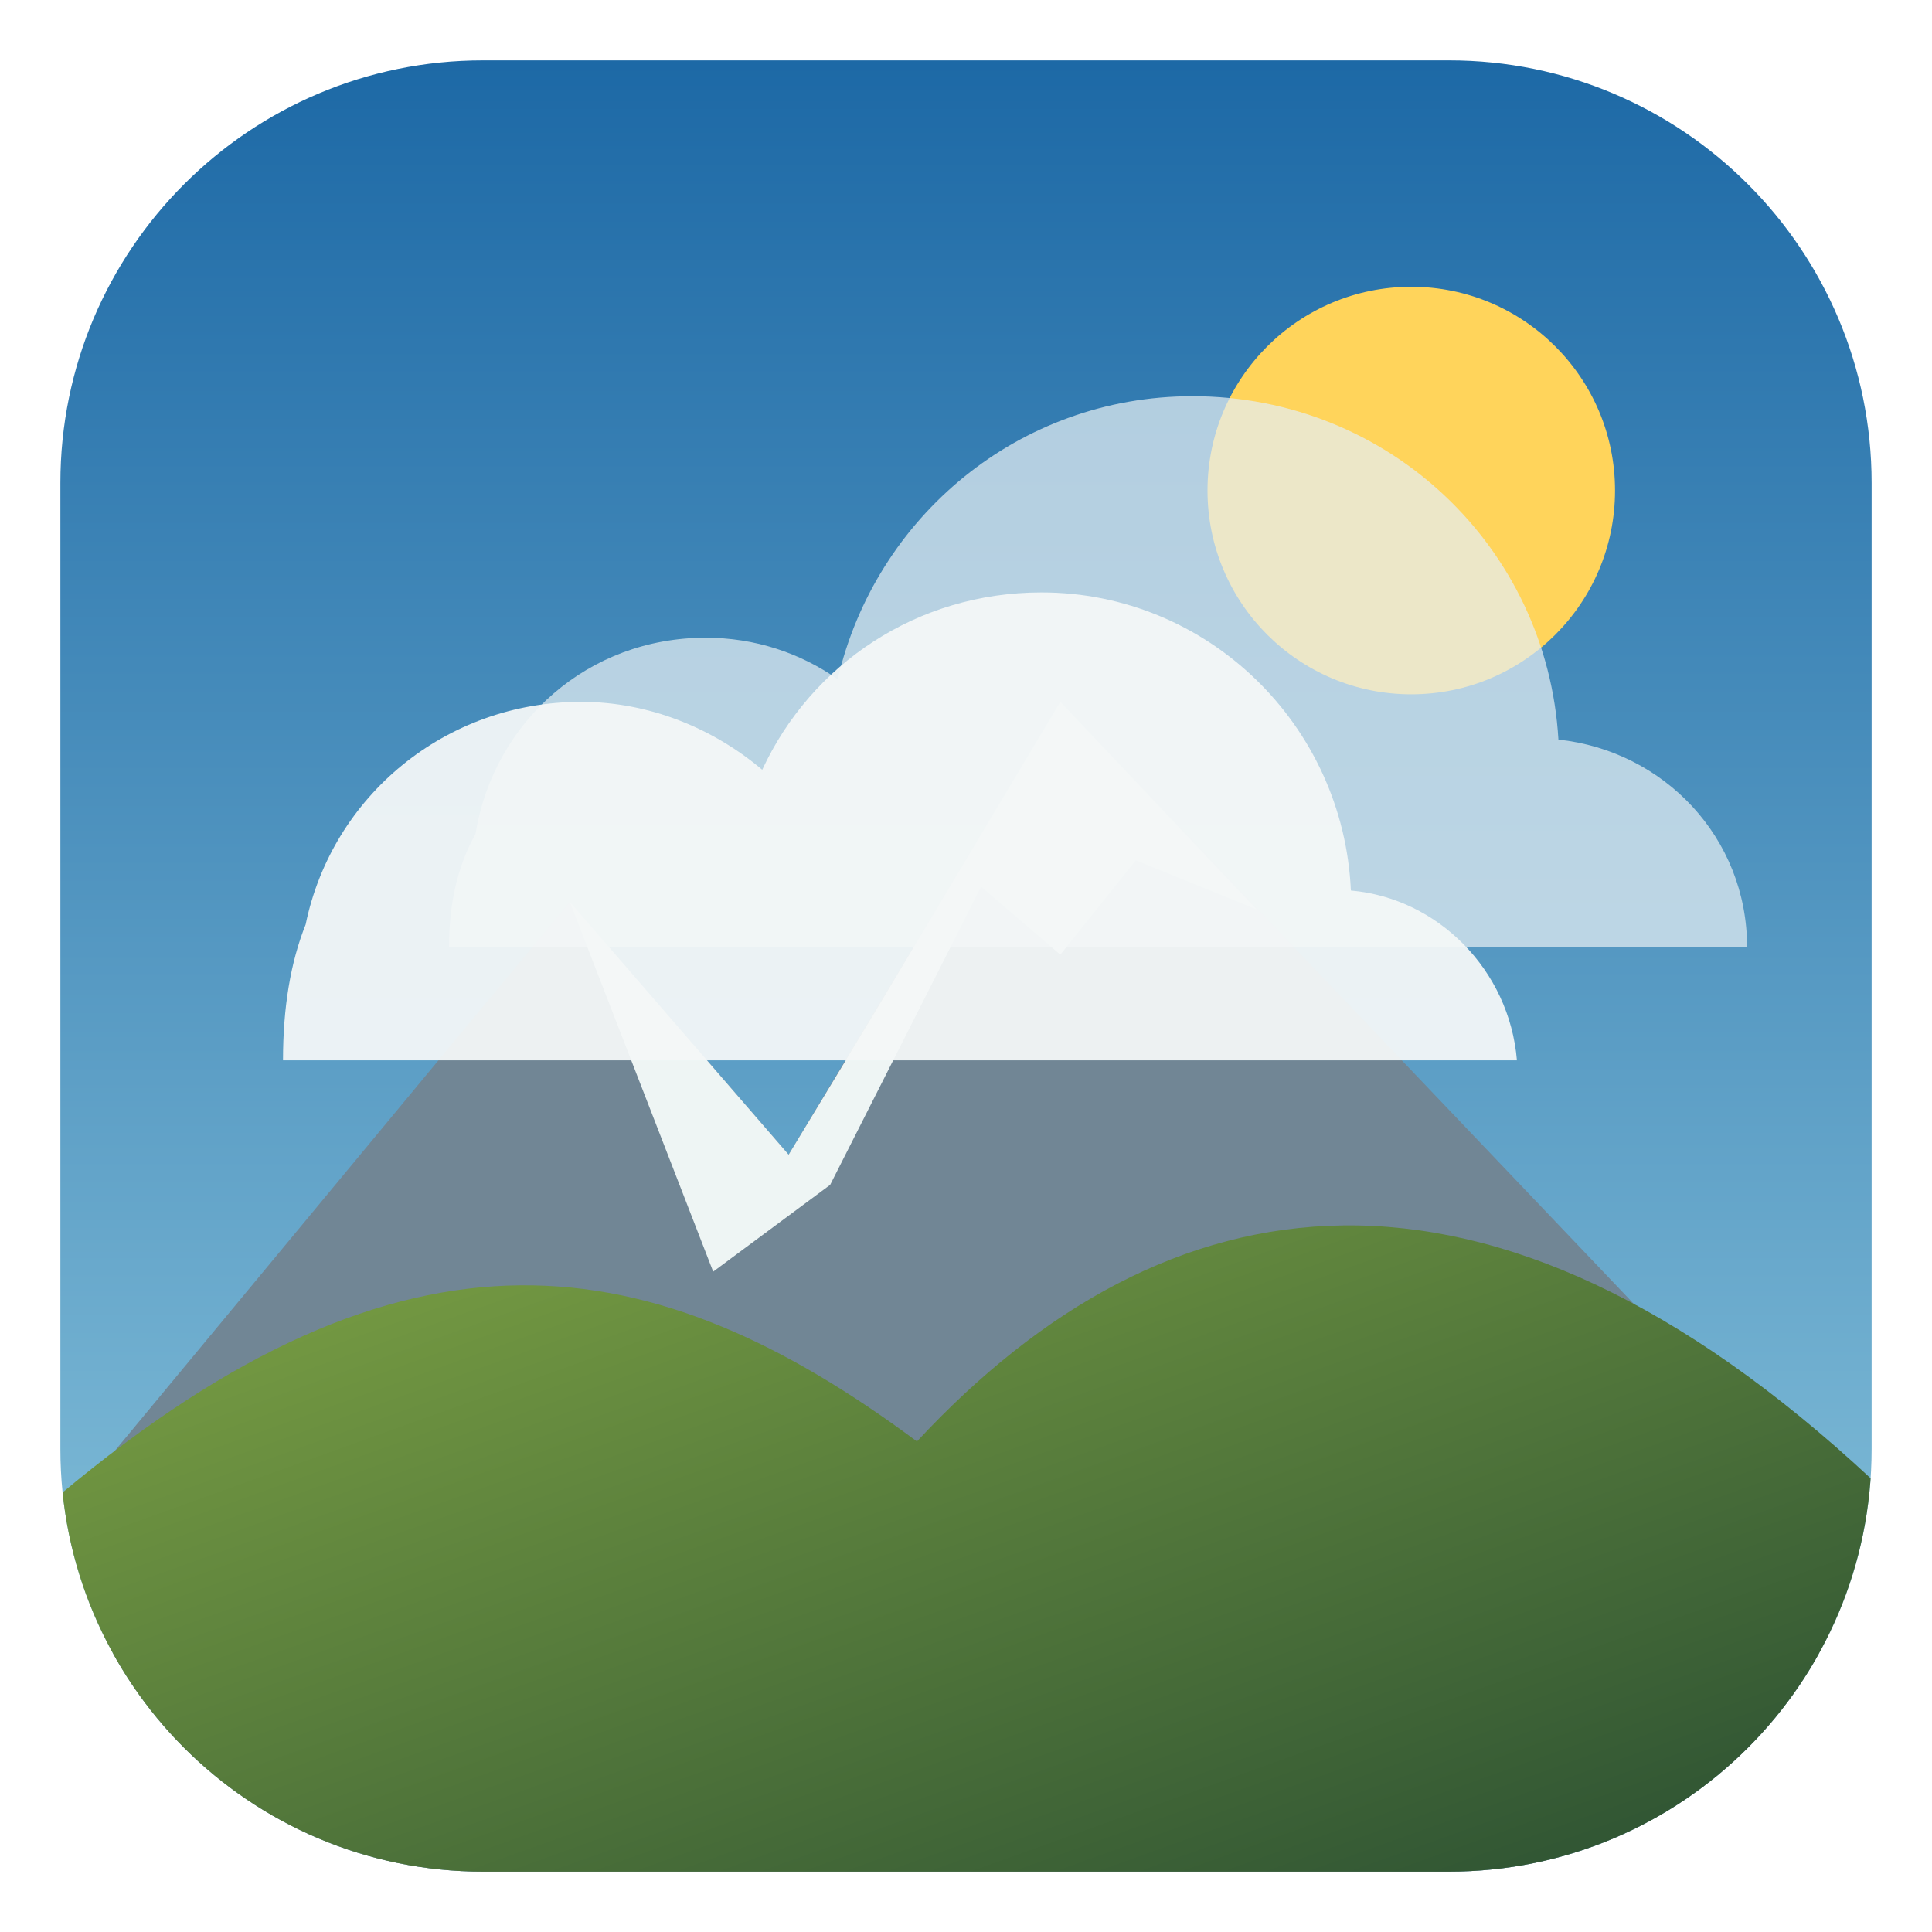
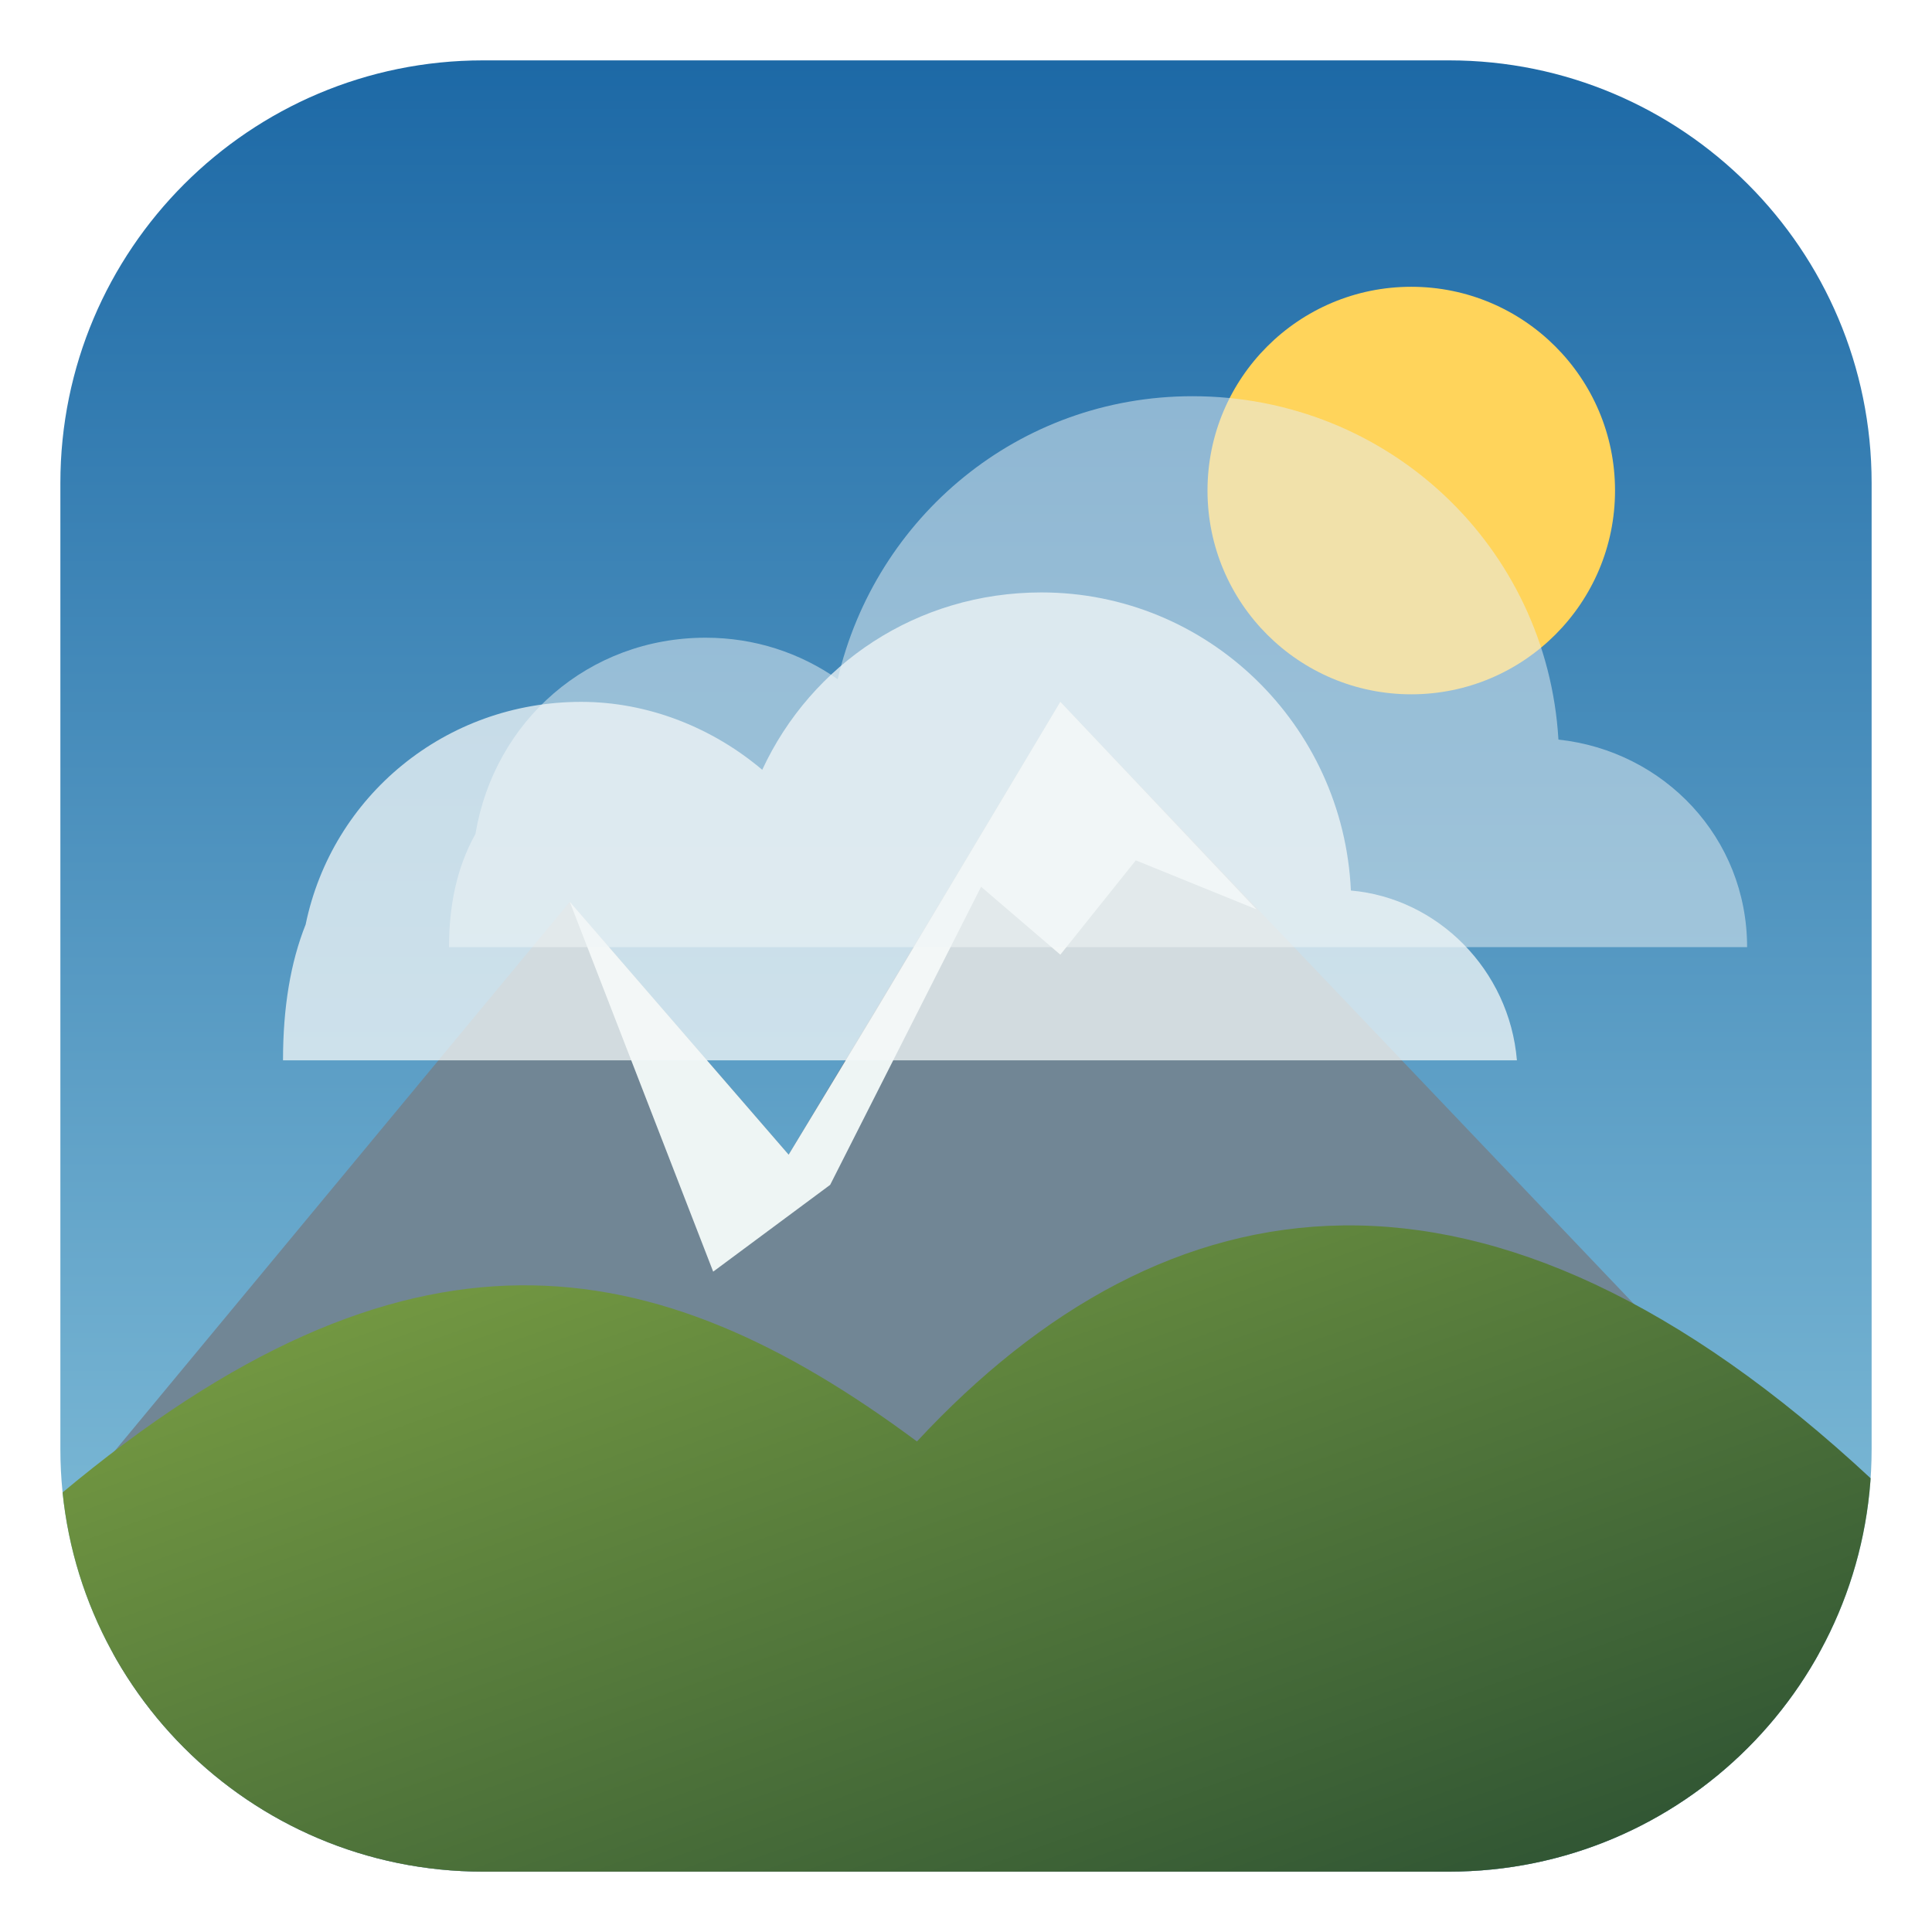
<svg xmlns="http://www.w3.org/2000/svg" viewBox="0 0 512 512">
  <defs>
    <linearGradient id="sky" x1="0" y1="0" x2="0" y2="1">
      <stop offset="0" stop-color="#1d69a6" />
      <stop offset="1" stop-color="#8fc9df" />
    </linearGradient>
    <linearGradient id="hill" x1="0" y1="0" x2="1" y2="1">
      <stop stop-color="#7fa444" />
      <stop offset="1" stop-color="#294e32" />
    </linearGradient>
    <clipPath id="iconClip">
      <rect x="16" y="16" width="480" height="480" rx="112" />
    </clipPath>
  </defs>
  <rect x="16" y="16" width="480" height="480" rx="112" fill="url(#sky)" />
  <g clip-path="url(#iconClip)">
    <circle cx="374" cy="130" r="54" fill="#ffd45b" />
    <path d="M30 385 151 239l58 67 72-120 201 211v99H30Z" fill="#718695" />
    <path d="m151 239 58 67 23-38 49-82 52 55-32-13-20 25-21-18-40 79-31 23Z" fill="#eef5f4" />
    <path d="M16 396c92-77 157-66 227-14 66-71 151-85 253 10v104H16Z" fill="url(#hill)" />
-     <path d="M126 221c5-30 30-52 61-52 13 0 25 4 35 11 10-43 48-75 94-75 52 0 94 40 97 91 28 3 50 26 50 55H119c0-11 2-21 7-30Z" fill="#e5eef2" opacity=".72" />
-     <path d="M81 245c7-34 37-59 73-59 18 0 35 7 48 18 13-28 41-47 74-47 44 0 80 35 82 79 23 2 42 21 44 45H75c0-14 2-26 6-36Z" fill="#f4f8f8" opacity=".94" />
+     <path d="M126 221c5-30 30-52 61-52 13 0 25 4 35 11 10-43 48-75 94-75 52 0 94 40 97 91 28 3 50 26 50 55H119c0-11 2-21 7-30Z" fill="#e5eef2" opacity=".52" />
+     <path d="M81 245c7-34 37-59 73-59 18 0 35 7 48 18 13-28 41-47 74-47 44 0 80 35 82 79 23 2 42 21 44 45H75c0-14 2-26 6-36Z" fill="#f4f8f8" opacity=".74" />
  </g>
</svg>
